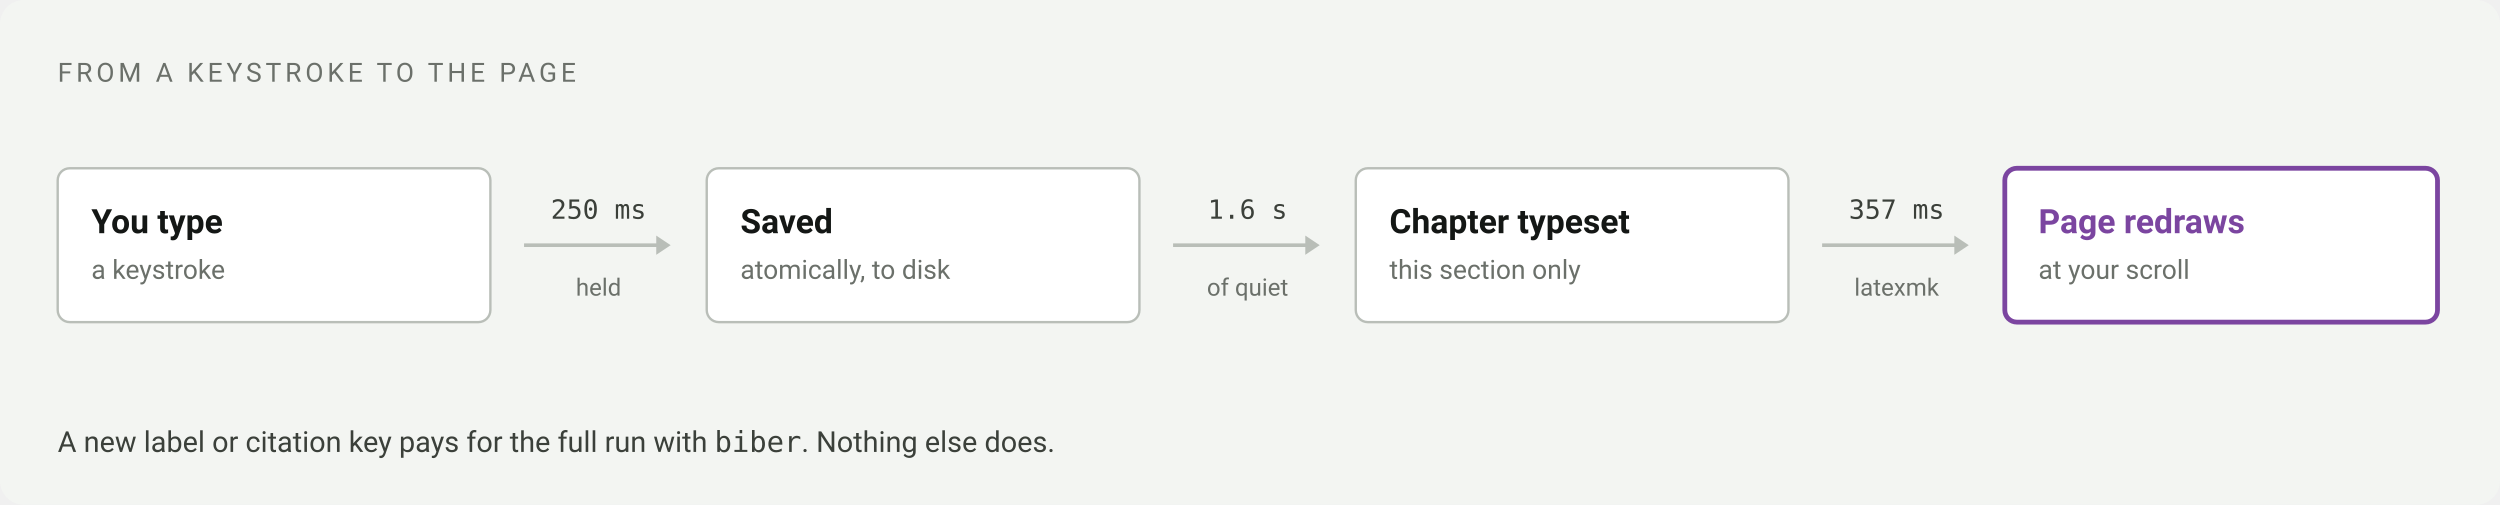
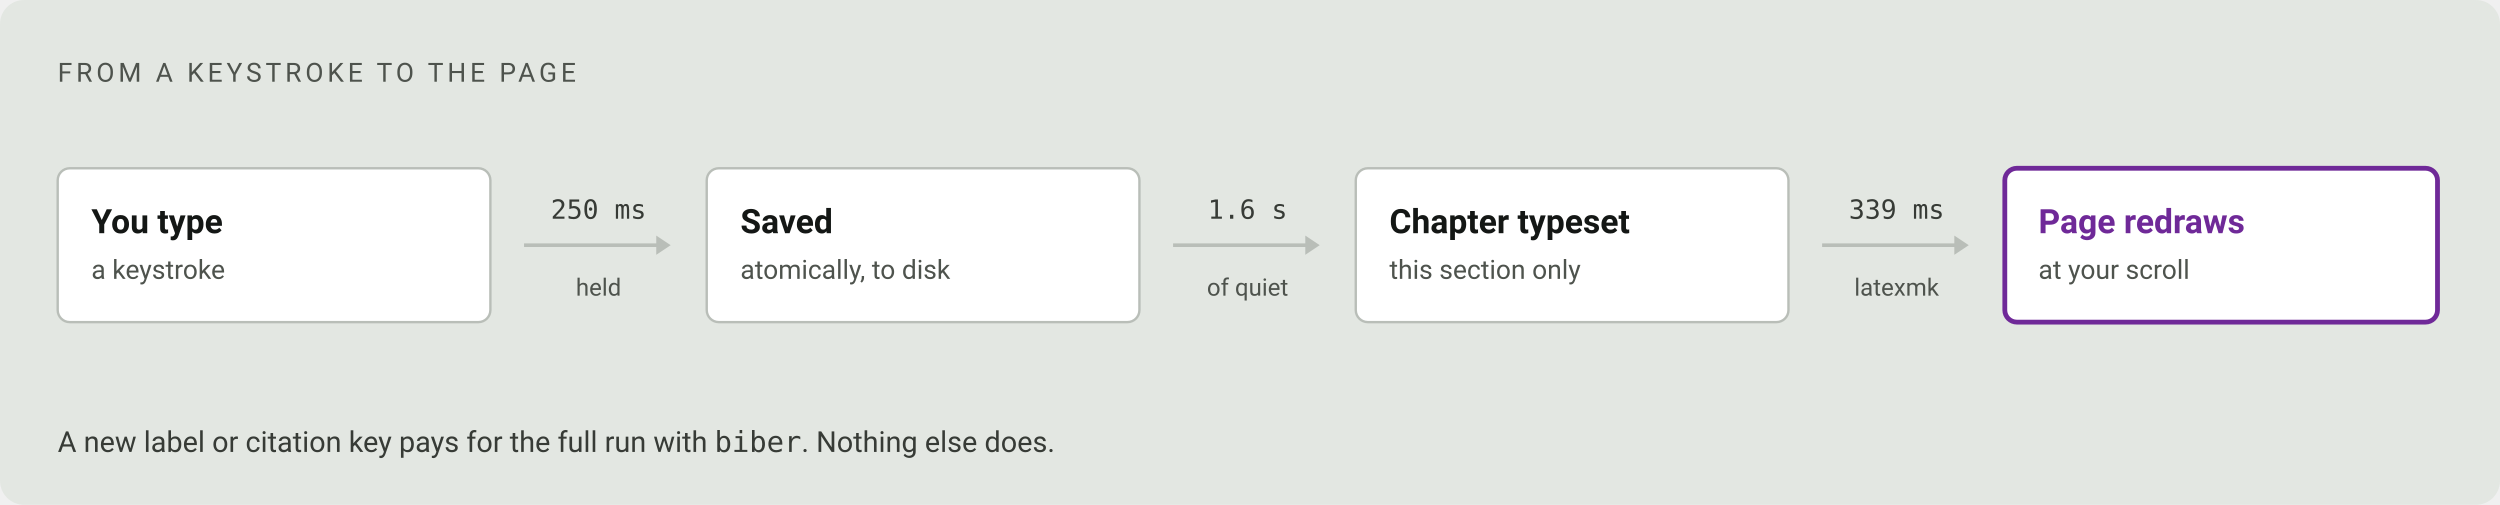
- <svg xmlns="http://www.w3.org/2000/svg" width="1040" height="210" viewBox="0 0 1040 210" role="img" aria-label="From a keystroke to the typeset page: 250 ms holding the key, 1.6 s waiting for typing to settle, 357 ms typesetting the chapter.">
-   <rect width="1040" height="210" rx="10" fill="#F3F5F2" />
-   <text x="24" y="34" font-family="ui-sans-serif,system-ui,-apple-system,Segoe UI,Roboto,sans-serif" font-size="11" letter-spacing="1.6" fill="#6B706A">FROM A KEYSTROKE TO THE PAGE</text>
+ <svg xmlns="http://www.w3.org/2000/svg" width="1040" height="210" viewBox="0 0 1040 210" role="img" aria-label="From a keystroke to the typeset page: 250 ms holding the key, 1.6 s waiting for typing to settle, 339 ms typesetting the chapter.">
+   <rect width="1040" height="210" rx="10" fill="#E3E7E2" />
+   <text x="24" y="34" font-family="ui-sans-serif,system-ui,-apple-system,Segoe UI,Roboto,sans-serif" font-size="11" letter-spacing="1.6" fill="#4E534D">FROM A KEYSTROKE TO THE PAGE</text>
  <rect x="24" y="70" width="180" height="64" rx="5" fill="#FFFFFF" stroke="#B9BEB8" stroke-width="1" />
  <text x="38" y="97" font-family="ui-sans-serif,system-ui,-apple-system,Segoe UI,Roboto,sans-serif" font-size="14" font-weight="600" fill="#141715">You type</text>
-   <text x="38" y="116" font-family="ui-sans-serif,system-ui,-apple-system,Segoe UI,Roboto,sans-serif" font-size="11" fill="#6B706A">a keystroke</text>
+   <text x="38" y="116" font-family="ui-sans-serif,system-ui,-apple-system,Segoe UI,Roboto,sans-serif" font-size="11" fill="#4E534D">a keystroke</text>
  <line x1="218" y1="102.0" x2="274" y2="102.0" stroke="#B9BEB8" stroke-width="1.5" />
  <path d="M273 98.0 l6 4 -6 4z" fill="#B9BEB8" />
-   <text x="249.0" y="91.0" text-anchor="middle" font-family="ui-monospace,SFMono-Regular,Menlo,monospace" font-size="11" fill="#3B403A">250 ms</text>
-   <text x="249.0" y="123.0" text-anchor="middle" font-family="ui-sans-serif,system-ui,-apple-system,Segoe UI,Roboto,sans-serif" font-size="10" fill="#6B706A">held</text>
+   <text x="249.0" y="91.0" text-anchor="middle" font-family="ui-monospace,SFMono-Regular,Menlo,monospace" font-size="11" fill="#373B36">250 ms</text>
+   <text x="249.0" y="123.0" text-anchor="middle" font-family="ui-sans-serif,system-ui,-apple-system,Segoe UI,Roboto,sans-serif" font-size="10" fill="#4E534D">held</text>
  <rect x="294" y="70" width="180" height="64" rx="5" fill="#FFFFFF" stroke="#B9BEB8" stroke-width="1" />
  <text x="308" y="97" font-family="ui-sans-serif,system-ui,-apple-system,Segoe UI,Roboto,sans-serif" font-size="14" font-weight="600" fill="#141715">Saved</text>
-   <text x="308" y="116" font-family="ui-sans-serif,system-ui,-apple-system,Segoe UI,Roboto,sans-serif" font-size="11" fill="#6B706A">atomically, to disk</text>
+   <text x="308" y="116" font-family="ui-sans-serif,system-ui,-apple-system,Segoe UI,Roboto,sans-serif" font-size="11" fill="#4E534D">atomically, to disk</text>
  <line x1="488" y1="102.0" x2="544" y2="102.0" stroke="#B9BEB8" stroke-width="1.5" />
  <path d="M543 98.0 l6 4 -6 4z" fill="#B9BEB8" />
-   <text x="519.0" y="91.0" text-anchor="middle" font-family="ui-monospace,SFMono-Regular,Menlo,monospace" font-size="11" fill="#3B403A">1.6 s</text>
-   <text x="519.0" y="123.0" text-anchor="middle" font-family="ui-sans-serif,system-ui,-apple-system,Segoe UI,Roboto,sans-serif" font-size="10" fill="#6B706A">of quiet</text>
+   <text x="519.0" y="91.0" text-anchor="middle" font-family="ui-monospace,SFMono-Regular,Menlo,monospace" font-size="11" fill="#373B36">1.6 s</text>
+   <text x="519.0" y="123.0" text-anchor="middle" font-family="ui-sans-serif,system-ui,-apple-system,Segoe UI,Roboto,sans-serif" font-size="10" fill="#4E534D">of quiet</text>
  <rect x="564" y="70" width="180" height="64" rx="5" fill="#FFFFFF" stroke="#B9BEB8" stroke-width="1" />
  <text x="578" y="97" font-family="ui-sans-serif,system-ui,-apple-system,Segoe UI,Roboto,sans-serif" font-size="14" font-weight="600" fill="#141715">Chapter typeset</text>
-   <text x="578" y="116" font-family="ui-sans-serif,system-ui,-apple-system,Segoe UI,Roboto,sans-serif" font-size="11" fill="#6B706A">this section only</text>
+   <text x="578" y="116" font-family="ui-sans-serif,system-ui,-apple-system,Segoe UI,Roboto,sans-serif" font-size="11" fill="#4E534D">this section only</text>
  <line x1="758" y1="102.0" x2="814" y2="102.0" stroke="#B9BEB8" stroke-width="1.5" />
  <path d="M813 98.0 l6 4 -6 4z" fill="#B9BEB8" />
-   <text x="789.0" y="91.0" text-anchor="middle" font-family="ui-monospace,SFMono-Regular,Menlo,monospace" font-size="11" fill="#3B403A">357 ms</text>
-   <text x="789.0" y="123.0" text-anchor="middle" font-family="ui-sans-serif,system-ui,-apple-system,Segoe UI,Roboto,sans-serif" font-size="10" fill="#6B706A">latexmk</text>
-   <rect x="834" y="70" width="180" height="64" rx="5" fill="#FFFFFF" stroke="#7B45A0" stroke-width="2" />
-   <text x="848" y="97" font-family="ui-sans-serif,system-ui,-apple-system,Segoe UI,Roboto,sans-serif" font-size="14" font-weight="600" fill="#7B45A0">Page redraws</text>
-   <text x="848" y="116" font-family="ui-sans-serif,system-ui,-apple-system,Segoe UI,Roboto,sans-serif" font-size="11" fill="#6B706A">at your scroll</text>
-   <text x="24" y="188" font-family="ui-sans-serif,system-ui,-apple-system,Segoe UI,Roboto,sans-serif" font-size="12" fill="#3B403A">A new label or citation key pays for the full run with <tspan font-family="ui-monospace,SFMono-Regular,Menlo,monospace">biber</tspan>. Nothing else does.</text>
+   <text x="789.0" y="91.0" text-anchor="middle" font-family="ui-monospace,SFMono-Regular,Menlo,monospace" font-size="11" fill="#373B36">339 ms</text>
+   <text x="789.0" y="123.0" text-anchor="middle" font-family="ui-sans-serif,system-ui,-apple-system,Segoe UI,Roboto,sans-serif" font-size="10" fill="#4E534D">latexmk</text>
+   <rect x="834" y="70" width="180" height="64" rx="5" fill="#FFFFFF" stroke="#6F2998" stroke-width="2" />
+   <text x="848" y="97" font-family="ui-sans-serif,system-ui,-apple-system,Segoe UI,Roboto,sans-serif" font-size="14" font-weight="600" fill="#6F2998">Page redraws</text>
+   <text x="848" y="116" font-family="ui-sans-serif,system-ui,-apple-system,Segoe UI,Roboto,sans-serif" font-size="11" fill="#4E534D">at your scroll</text>
+   <text x="24" y="188" font-family="ui-sans-serif,system-ui,-apple-system,Segoe UI,Roboto,sans-serif" font-size="12" fill="#373B36">A new label or citation key pays for the full run with <tspan font-family="ui-monospace,SFMono-Regular,Menlo,monospace">biber</tspan>. Nothing else does.</text>
</svg>
